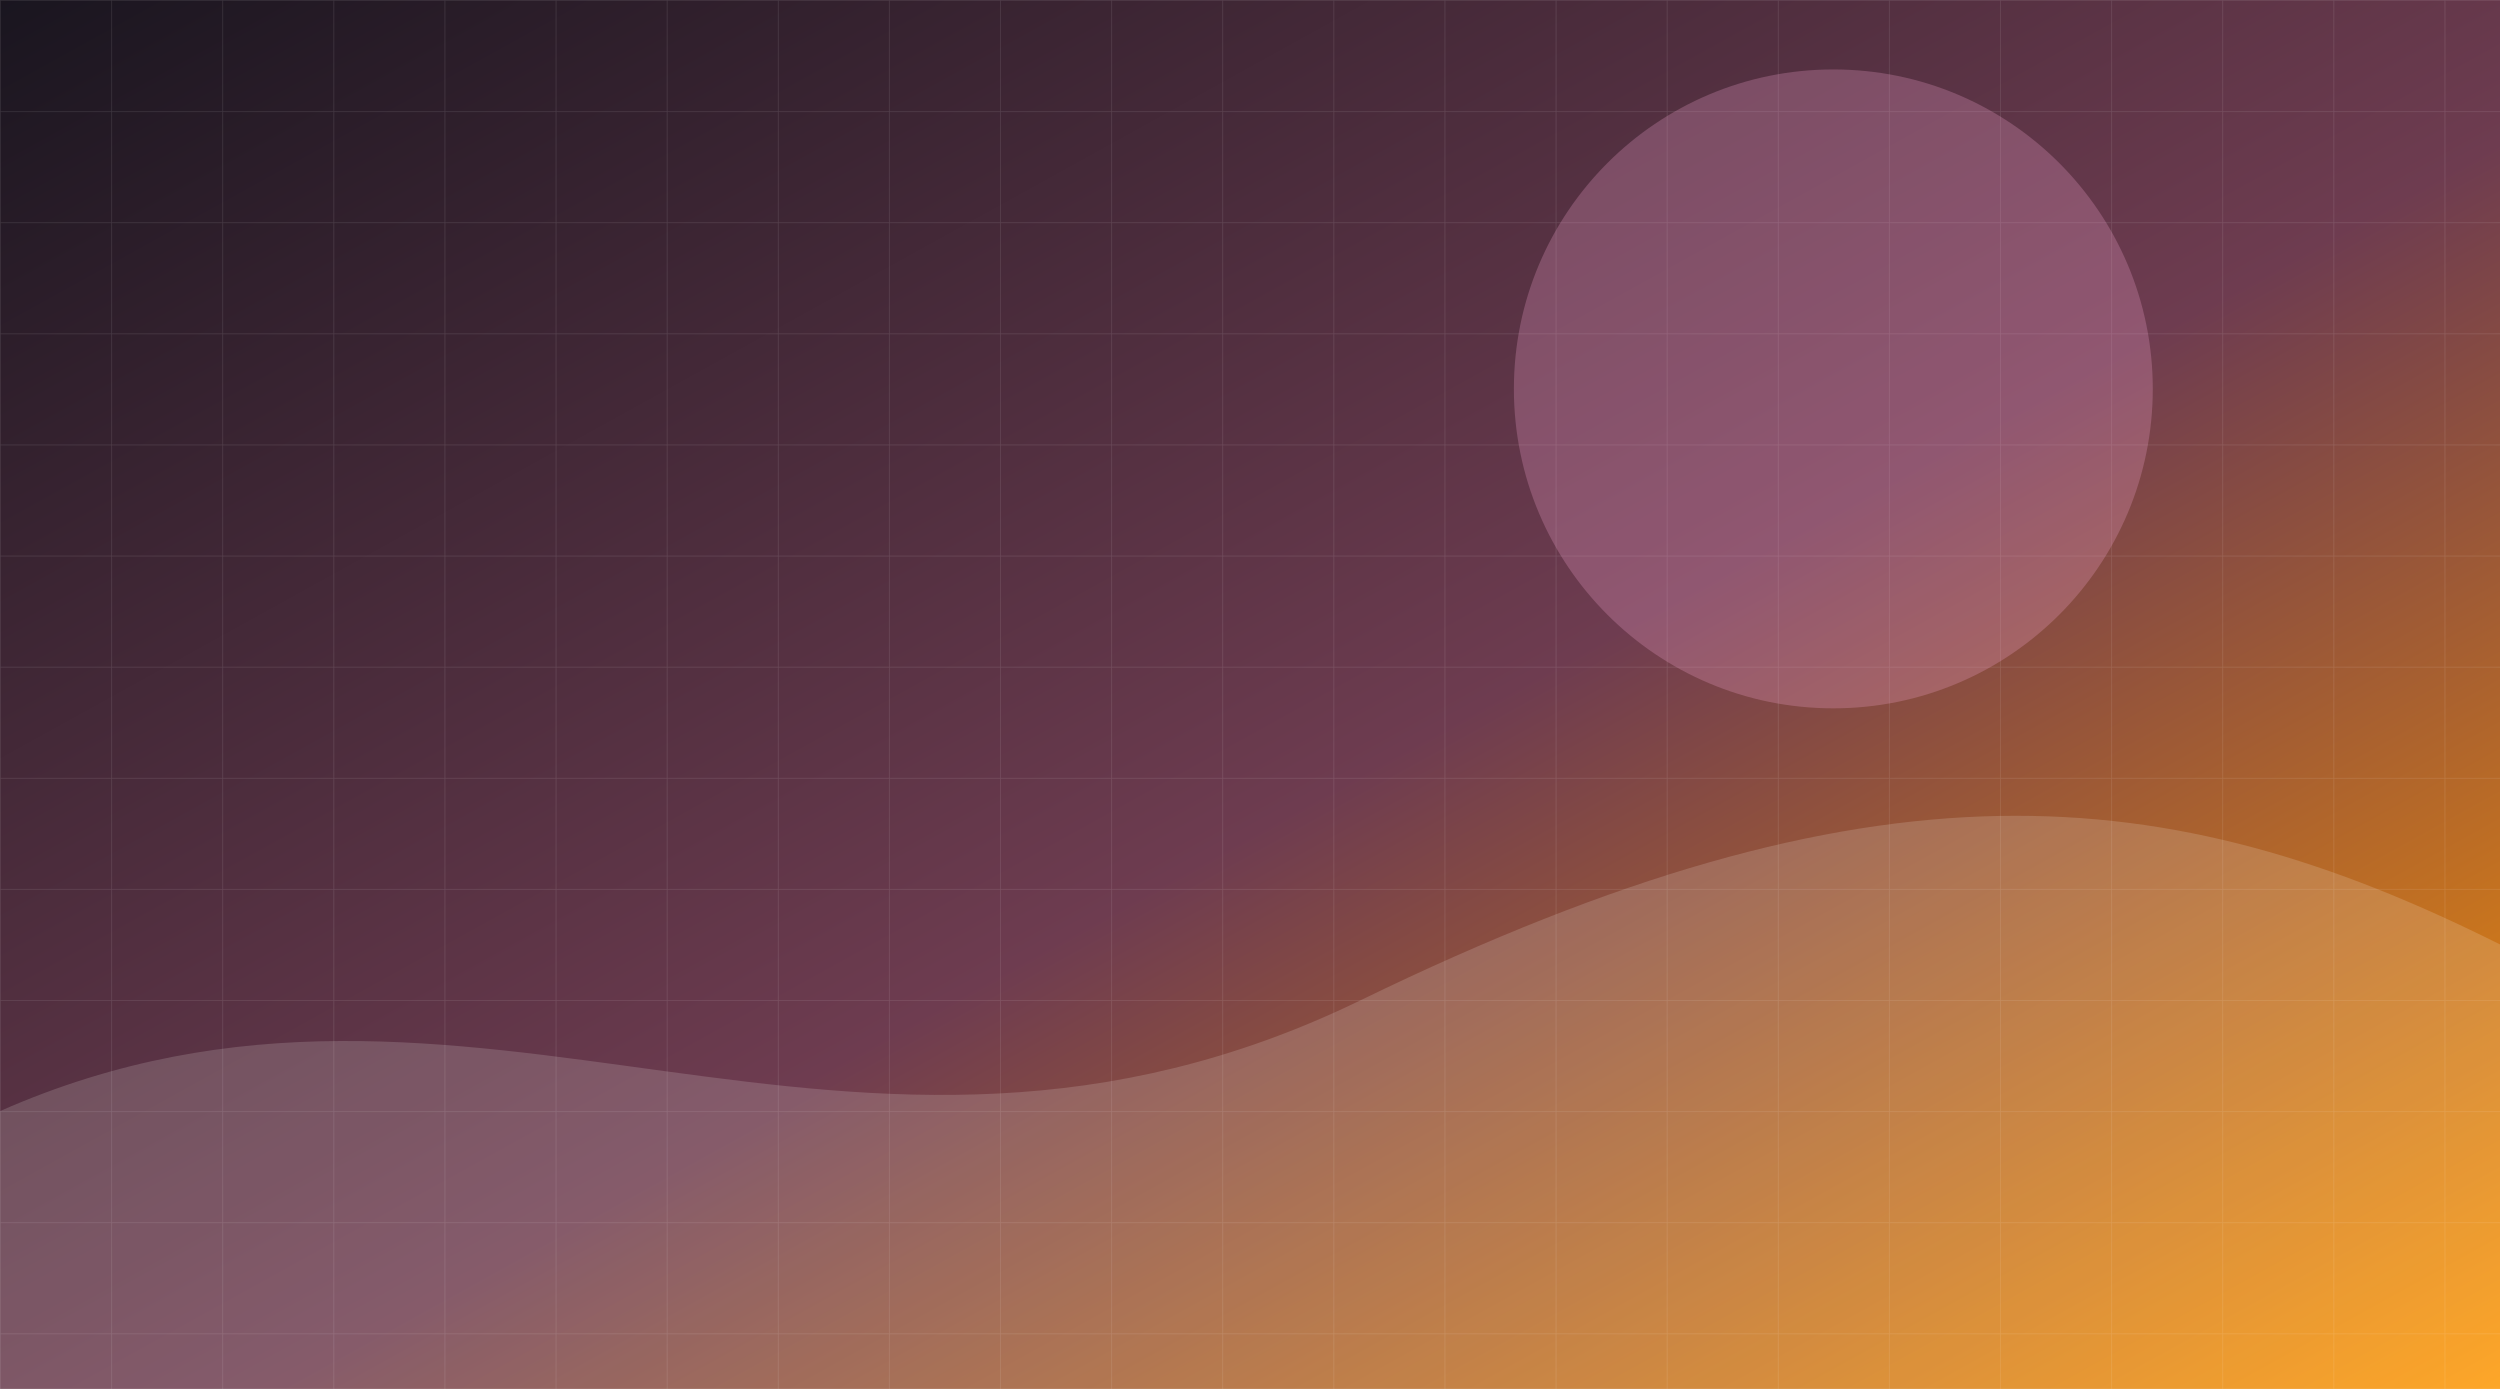
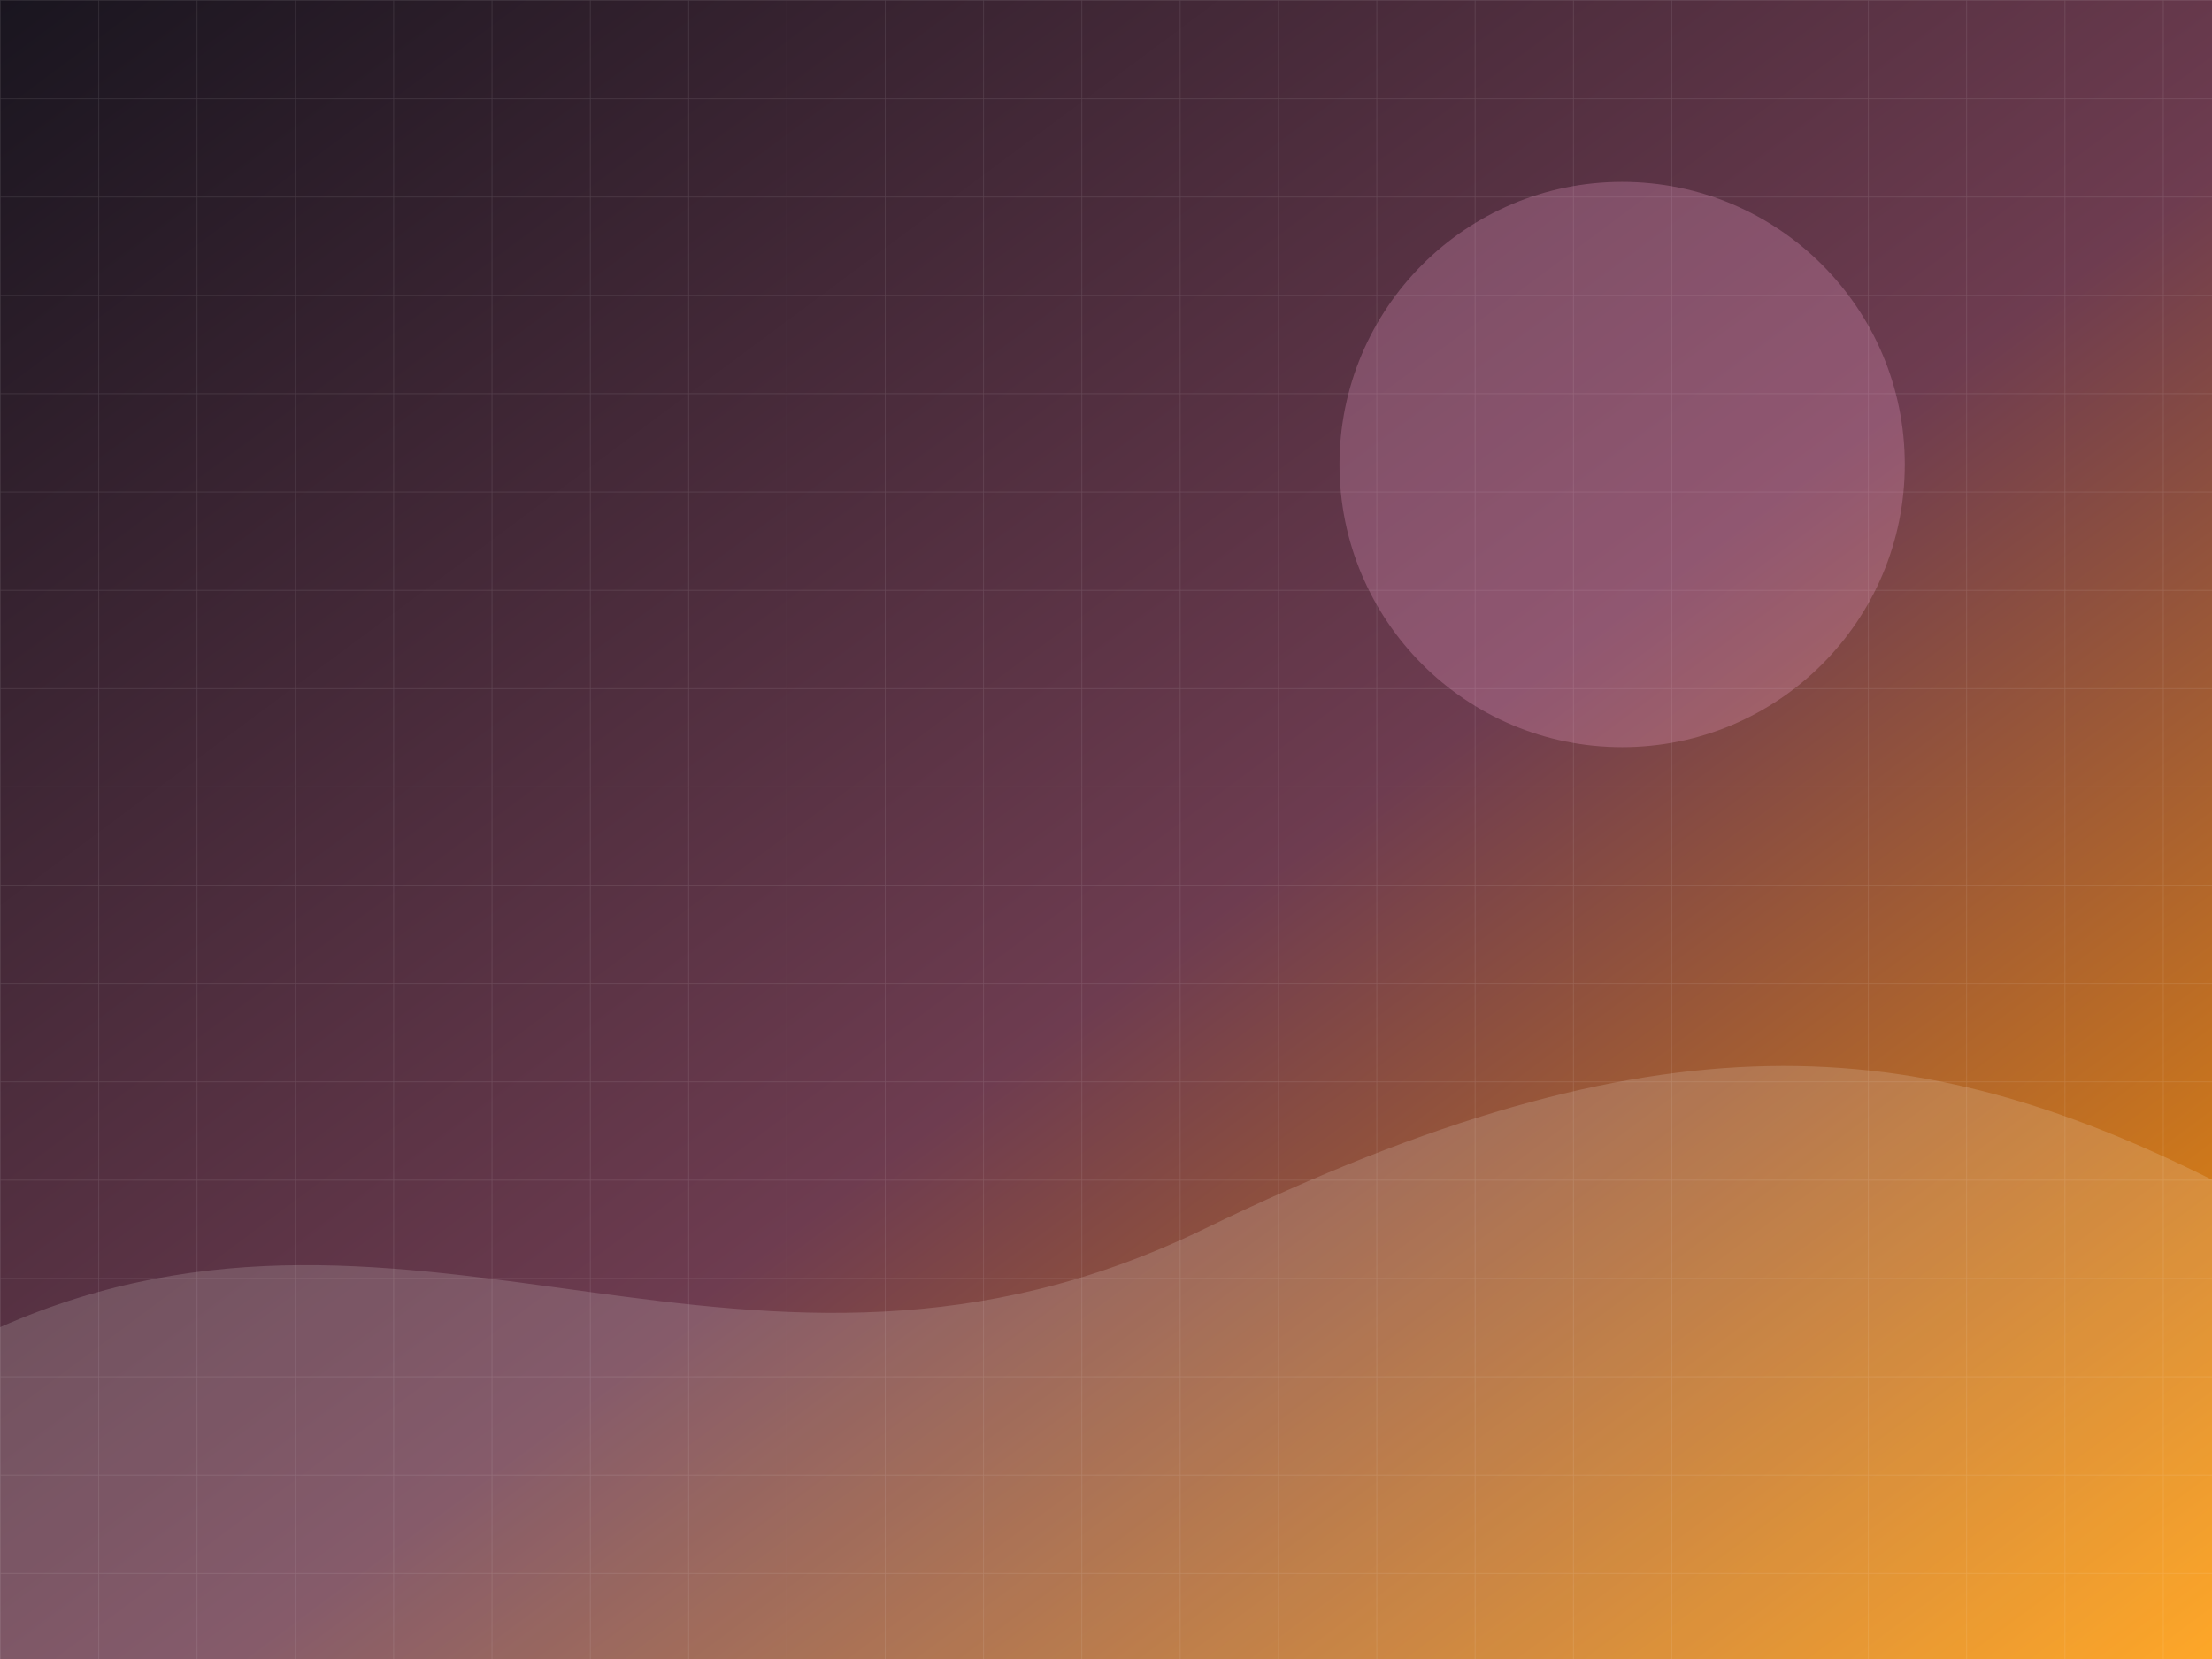
- <svg xmlns="http://www.w3.org/2000/svg" viewBox="0 0 1800 1000" role="img" aria-label="Abstract Saki example hero">
+ <svg xmlns="http://www.w3.org/2000/svg" width="1448" height="1086" viewBox="0 0 1800 1350" role="img" aria-label="Abstract Saki example hero">
  <defs>
    <linearGradient id="g" x1="0" y1="0" x2="1" y2="1">
      <stop stop-color="#19151f" />
      <stop offset="0.55" stop-color="#6e3c50" />
      <stop offset="1" stop-color="#fe9600" />
    </linearGradient>
    <pattern id="p" width="80" height="80" patternUnits="userSpaceOnUse">
      <path d="M80 0H0V80" fill="none" stroke="#fff" stroke-opacity=".12" />
    </pattern>
  </defs>
-   <rect width="1800" height="1000" fill="url(#g)" />
-   <rect width="1800" height="1000" fill="url(#p)" />
-   <circle cx="1320" cy="280" r="230" fill="#f9a8d4" fill-opacity=".25" />
-   <path d="M0 800C340 650 610 900 980 720s580-160 820-40v320H0Z" fill="#fffaf3" fill-opacity=".16" />
+   <rect width="1800" height="1350" fill="url(#g)" />
+   <rect width="1800" height="1350" fill="url(#p)" />
+   <circle cx="1320" cy="378" r="230" fill="#f9a8d4" fill-opacity=".25" />
+   <path d="M0 1080C340 930 610 1180 980 1000s580-160 820-40v390H0Z" fill="#fffaf3" fill-opacity=".16" />
</svg>
